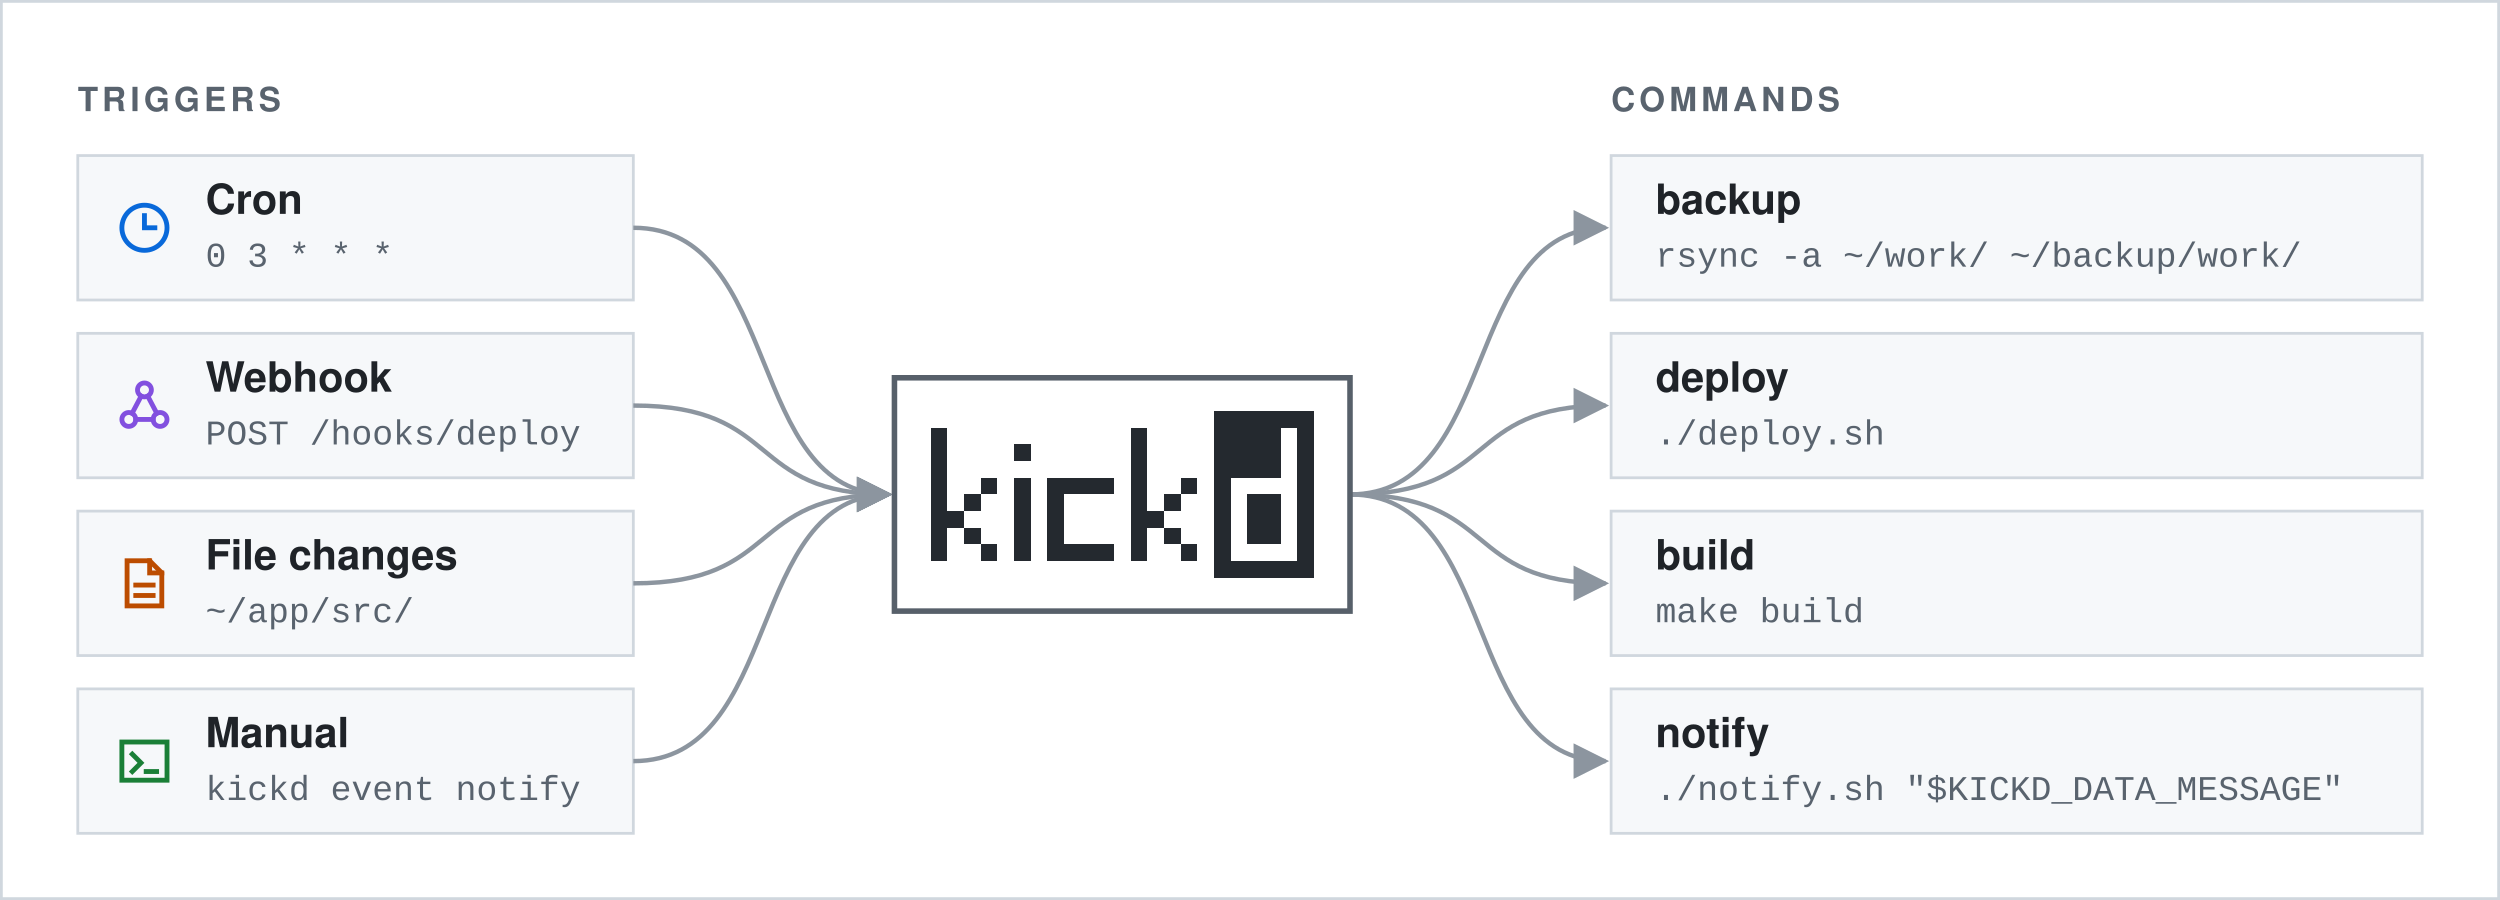
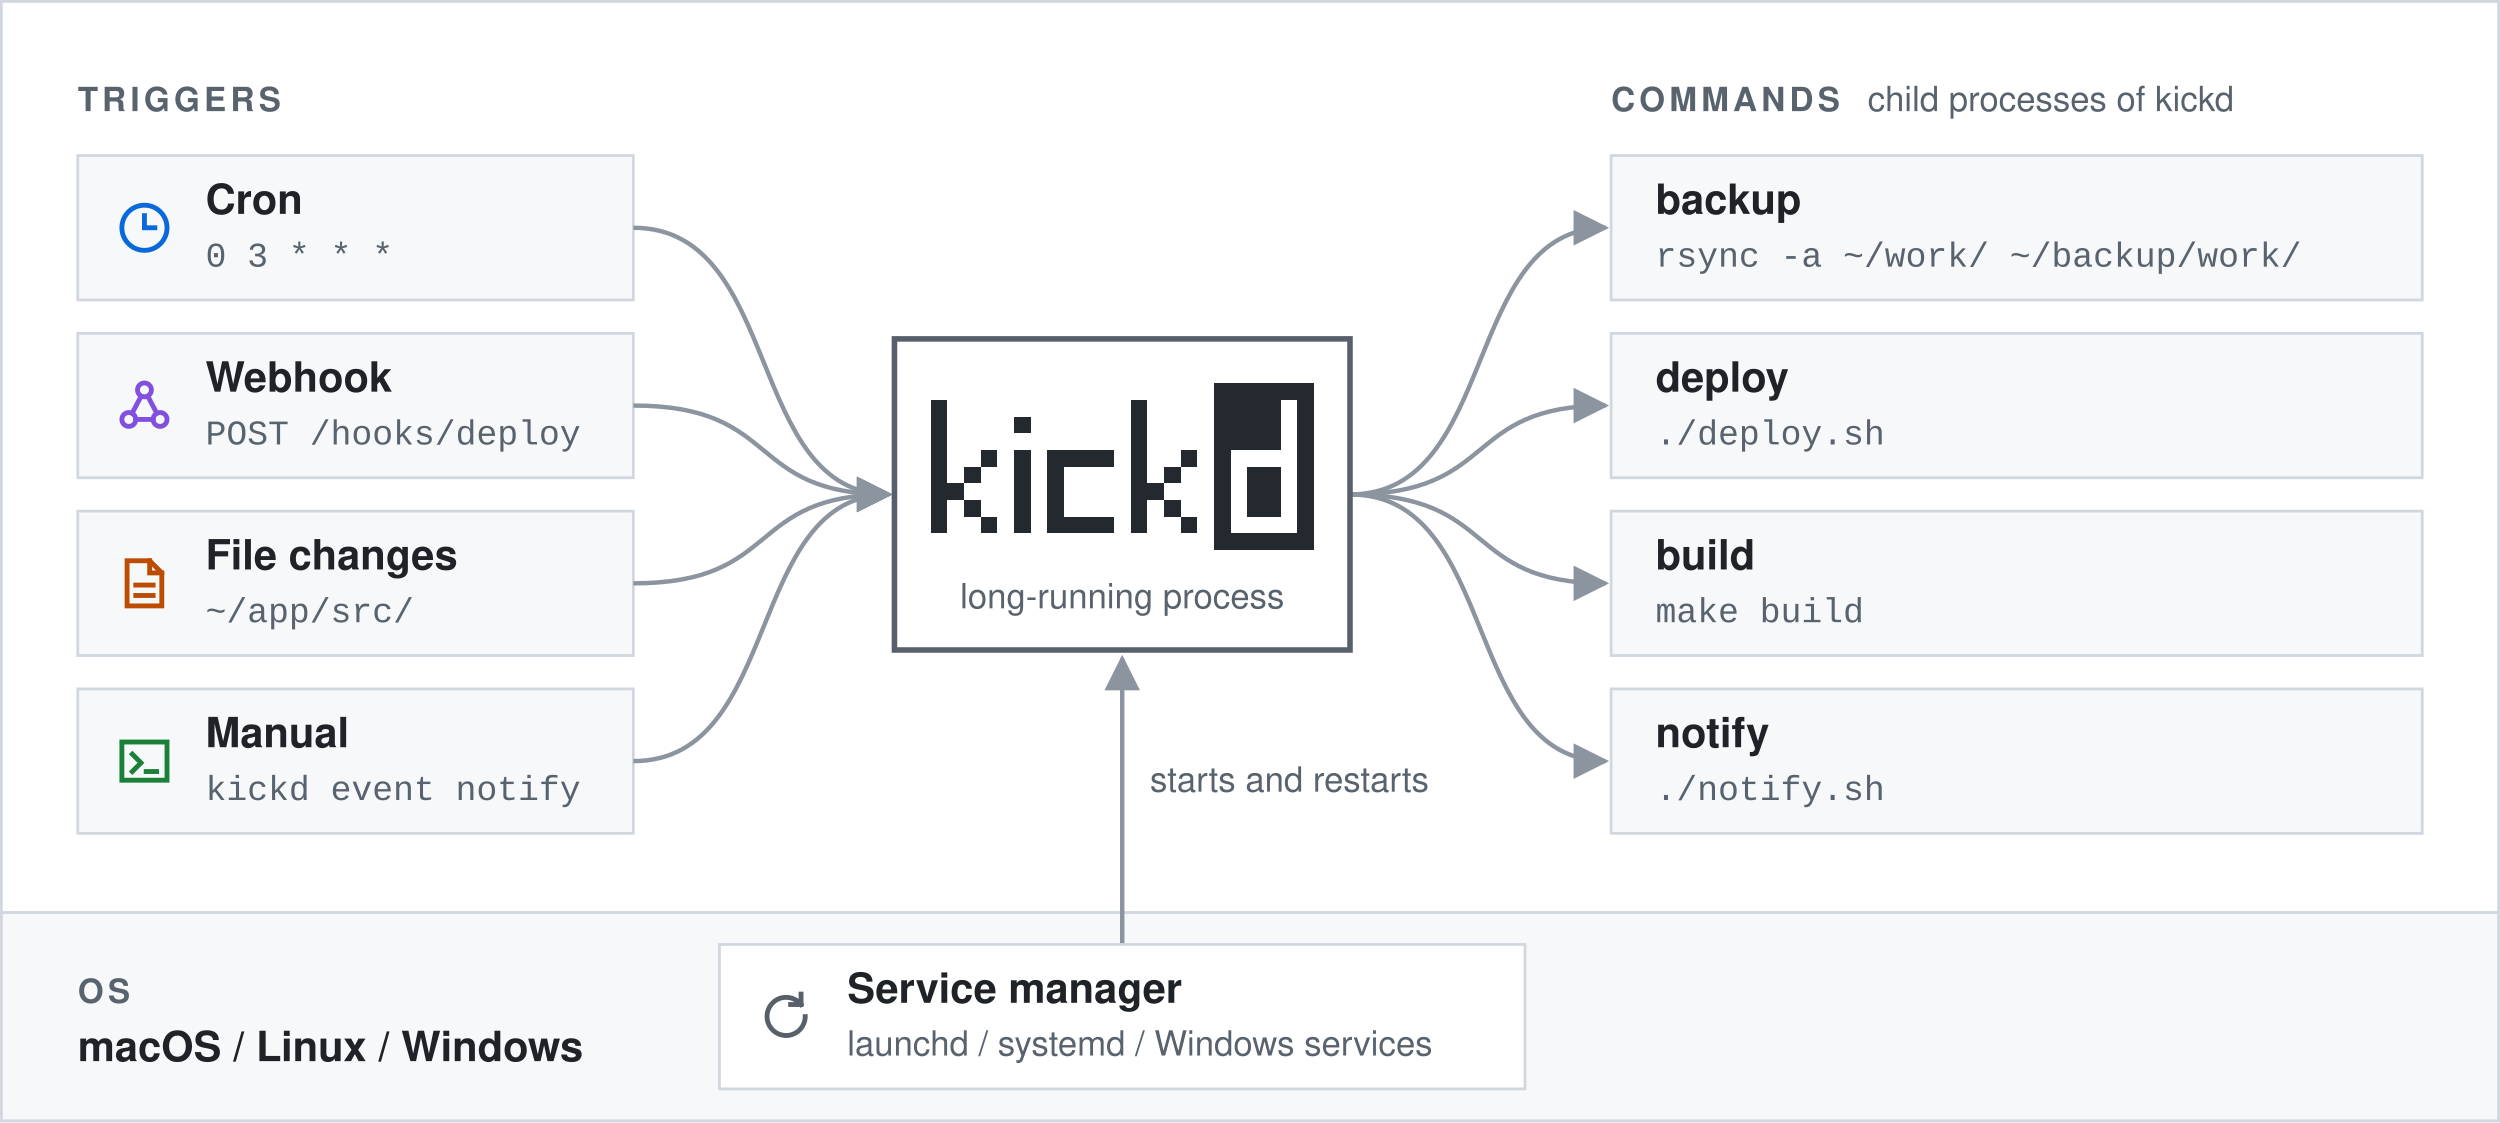
- <svg xmlns="http://www.w3.org/2000/svg" width="900" height="324" viewBox="0 0 900 324" role="img" aria-labelledby="title desc">
+ <svg xmlns="http://www.w3.org/2000/svg" width="900" height="404" viewBox="0 0 900 404" role="img" aria-labelledby="title desc">
  <style>
    text { font-family: -apple-system, BlinkMacSystemFont, "Segoe UI", Helvetica, Arial, sans-serif; }
    .mono { font-family: ui-monospace, SFMono-Regular, Menlo, Consolas, "Liberation Mono", monospace; }
-     .bg { fill: #ffffff; stroke: #d0d7de; }
+     .bg { fill: #ffffff; }
+     .border { fill: none; stroke: #d0d7de; }
+     .os { fill: #f6f8fa; }
+     .rule { stroke: #d0d7de; }
    .card { fill: #f6f8fa; stroke: #d0d7de; }
+     .chip { fill: #ffffff; stroke: #d0d7de; }
    .kickd { fill: #ffffff; stroke: #57606a; }
    .text { fill: #1f2328; }
    .muted { fill: #59636e; }
    .head { fill: #59636e; font-size: 12px; font-weight: 600; letter-spacing: 1.5px; }
+     .note { font-size: 12.5px; font-weight: 400; letter-spacing: 0; }
    .line { stroke: #8c959f; fill: none; stroke-width: 1.6; }
    .tip { fill: #8c959f; }
    .glyph { fill: #24292f; }
    .icon { fill: none; stroke-width: 1.4; stroke-linecap: square; stroke-linejoin: miter; }
    .cron { stroke: #0969da; } .webhook { stroke: #8250df; } .manual { stroke: #1a7f37; } .file { stroke: #bc4c00; }
+     .service { stroke: #57606a; }
    @media (prefers-color-scheme: dark) {
-       .bg { fill: #0d1117; stroke: #30363d; }
+       .bg { fill: #0d1117; }
+       .border, .rule { stroke: #30363d; }
+       .os { fill: #161b22; }
      .card { fill: #161b22; stroke: #30363d; }
+       .chip { fill: #0d1117; stroke: #30363d; }
      .kickd { fill: #0d1117; stroke: #8b949e; }
      .text { fill: #e6edf3; }
      .muted, .head { fill: #9198a1; }
      .line { stroke: #6e7681; }
      .tip { fill: #6e7681; }
      .glyph { fill: #e6edf3; }
      .cron { stroke: #4493f8; } .webhook { stroke: #ab7df8; } .manual { stroke: #3fb950; } .file { stroke: #f0883e; }
+       .service { stroke: #8b949e; }
    }
  </style>
  <defs>
    <marker id="arrow" viewBox="0 0 10 10" refX="9" refY="5" markerWidth="8" markerHeight="8" orient="auto-start-reverse">
      <path class="tip" d="M0 0 L10 5 L0 10 z" />
    </marker>
  </defs>
-   <rect class="bg" x="0.5" y="0.5" width="899" height="323" />
+   <rect class="bg" x="0" y="0" width="900" height="404" />
+   <rect class="os" x="0" y="328" width="900" height="76" />
+   <path class="rule" d="M0 328.5H900" />
  <text class="head" x="28" y="40">TRIGGERS</text>
-   <text class="head" x="580" y="40">COMMANDS</text>
+   <text class="head" x="580" y="40">COMMANDS<tspan class="note muted" dx="10">child processes of kickd</tspan>
+   </text>
  <rect class="card" x="28" y="56" width="200" height="52" />
  <g class="icon cron" transform="translate(42 72) scale(1.25)">
    <circle cx="8" cy="8" r="6.5" />
    <path d="M8 4.5V8H11" />
  </g>
  <text class="text" x="74" y="77" font-size="15" font-weight="600">Cron</text>
  <text class="muted mono" x="74" y="96" font-size="12.5">0 3 * * *</text>
  <path class="line" d="M228 82 C 282 82, 268 178, 320 178" marker-end="url(#arrow)" />
  <rect class="card" x="28" y="120" width="200" height="52" />
  <g class="icon webhook" transform="translate(42 136) scale(1.25)">
    <circle cx="8" cy="3.5" r="2" />
    <circle cx="3.5" cy="12" r="2" />
    <circle cx="12.5" cy="12" r="2" />
    <path d="M7.06 5.27L4.44 10.23M5.5 12H10.5M11.56 10.23L8.94 5.27" />
  </g>
  <text class="text" x="74" y="141" font-size="15" font-weight="600">Webhook</text>
  <text class="muted mono" x="74" y="160" font-size="12.5">POST /hooks/deploy</text>
  <path class="line" d="M228 146 C 282 146, 268 178, 320 178" marker-end="url(#arrow)" />
  <rect class="card" x="28" y="184" width="200" height="52" />
  <g class="icon file" transform="translate(42 200) scale(1.25)">
    <path d="M3 1.5H9.5L13 5V14.5H3Z" />
    <path d="M9.5 1.5V5H13" />
    <path d="M5.5 8.5H10.5M5.5 11.5H10.5" />
  </g>
  <text class="text" x="74" y="205" font-size="15" font-weight="600">File changes</text>
  <text class="muted mono" x="74" y="224" font-size="12.5">~/app/src/</text>
  <path class="line" d="M228 210 C 282 210, 268 178, 320 178" marker-end="url(#arrow)" />
  <rect class="card" x="28" y="248" width="200" height="52" />
  <g class="icon manual" transform="translate(42 264) scale(1.25)">
    <path d="M1.5 2.5H14.5V13.5H1.5Z" />
    <path d="M4.5 6L7 8.5L4.5 11" />
    <path d="M8.5 11H11.5" />
  </g>
  <text class="text" x="74" y="269" font-size="15" font-weight="600">Manual</text>
  <text class="muted mono" x="74" y="288" font-size="12.5">kickd event notify</text>
  <path class="line" d="M228 274 C 282 274, 268 178, 320 178" marker-end="url(#arrow)" />
  <path class="line" d="M486 178 C 540 178, 526 82, 578 82" marker-end="url(#arrow)" />
  <rect class="card" x="580" y="56" width="292" height="52" />
  <text class="text" x="596" y="77" font-size="15" font-weight="600">backup</text>
  <text class="muted mono" x="596" y="96" font-size="12.5">rsync -a ~/work/ ~/backup/work/</text>
  <path class="line" d="M486 178 C 540 178, 526 146, 578 146" marker-end="url(#arrow)" />
  <rect class="card" x="580" y="120" width="292" height="52" />
  <text class="text" x="596" y="141" font-size="15" font-weight="600">deploy</text>
  <text class="muted mono" x="596" y="160" font-size="12.5">./deploy.sh</text>
  <path class="line" d="M486 178 C 540 178, 526 210, 578 210" marker-end="url(#arrow)" />
  <rect class="card" x="580" y="184" width="292" height="52" />
  <text class="text" x="596" y="205" font-size="15" font-weight="600">build</text>
  <text class="muted mono" x="596" y="224" font-size="12.5">make build</text>
  <path class="line" d="M486 178 C 540 178, 526 274, 578 274" marker-end="url(#arrow)" />
  <rect class="card" x="580" y="248" width="292" height="52" />
  <text class="text" x="596" y="269" font-size="15" font-weight="600">notify</text>
-   <text class="muted mono" x="596" y="288" font-size="12.5">./notify.sh "$KICKD_DATA_MESSAGE"</text>
-   <rect class="kickd" x="322" y="136" width="164" height="84" stroke-width="2" />
-   <g transform="translate(335.0 148.0) scale(0.375)" shape-rendering="crispEdges">
+   <text class="muted mono" x="596" y="288" font-size="12.5">./notify.sh</text>
+   <rect class="kickd" x="322" y="122" width="164" height="112" stroke-width="2" />
+   <g transform="translate(335.0 138.0) scale(0.375)" shape-rendering="crispEdges">
    <g class="glyph">
      <path d="M0 16h16v16h-16zM0 32h16v16h-16zM0 48h16v16h-16zM0 64h16v16h-16zM48 64h16v16h-16zM0 80h16v16h-16zM32 80h16v16h-16zM0 96h32v16h-32zM0 112h16v16h-16zM32 112h16v16h-16zM0 128h16v16h-16zM48 128h16v16h-16zM80 32h16v16h-16zM80 64h16v16h-16zM80 80h16v16h-16zM80 96h16v16h-16zM80 112h16v16h-16zM80 128h16v16h-16zM112 64h64v16h-64zM112 80h16v16h-16zM112 96h16v16h-16zM112 112h16v16h-16zM112 128h64v16h-64zM192 16h16v16h-16zM192 32h16v16h-16zM192 48h16v16h-16zM192 64h16v16h-16zM240 64h16v16h-16zM192 80h16v16h-16zM224 80h16v16h-16zM192 96h32v16h-32zM192 112h16v16h-16zM224 112h16v16h-16zM192 128h16v16h-16zM240 128h16v16h-16z" />
      <path fill-rule="evenodd" d="M272 0h96v160h-96zM336 16h16v16h-16zM336 32h16v16h-16zM336 48h16v16h-16zM288 64h64v16h-64zM288 80h16v16h-16zM336 80h16v16h-16zM288 96h16v16h-16zM336 96h16v16h-16zM288 112h16v16h-16zM336 112h16v16h-16zM288 128h64v16h-64z" />
    </g>
  </g>
+   <text class="muted" x="404" y="219" font-size="12.5" text-anchor="middle">long-running process</text>
+   <path class="line" d="M404 340 V237" marker-end="url(#arrow)" />
+   <text class="muted" x="414" y="285" font-size="12.5">starts and restarts</text>
+   <text class="head" x="28" y="361">OS</text>
+   <text class="text" x="28" y="382" font-size="15" font-weight="600">macOS / Linux / Windows</text>
+   <rect class="chip" x="259" y="340" width="290" height="52" />
+   <g class="icon service" transform="translate(273 356) scale(1.25)">
+     <path d="M13.5 8A5.5 5.5 0 1 1 12.3 4.5" />
+     <path d="M12.3 1.5V4.5H9.3" />
+   </g>
+   <text class="text" x="305" y="361" font-size="15" font-weight="600">Service manager</text>
+   <text class="muted" x="305" y="380" font-size="12.5">launchd / systemd / Windows services</text>
+   <rect class="border" x="0.5" y="0.5" width="899" height="403" />
</svg>
